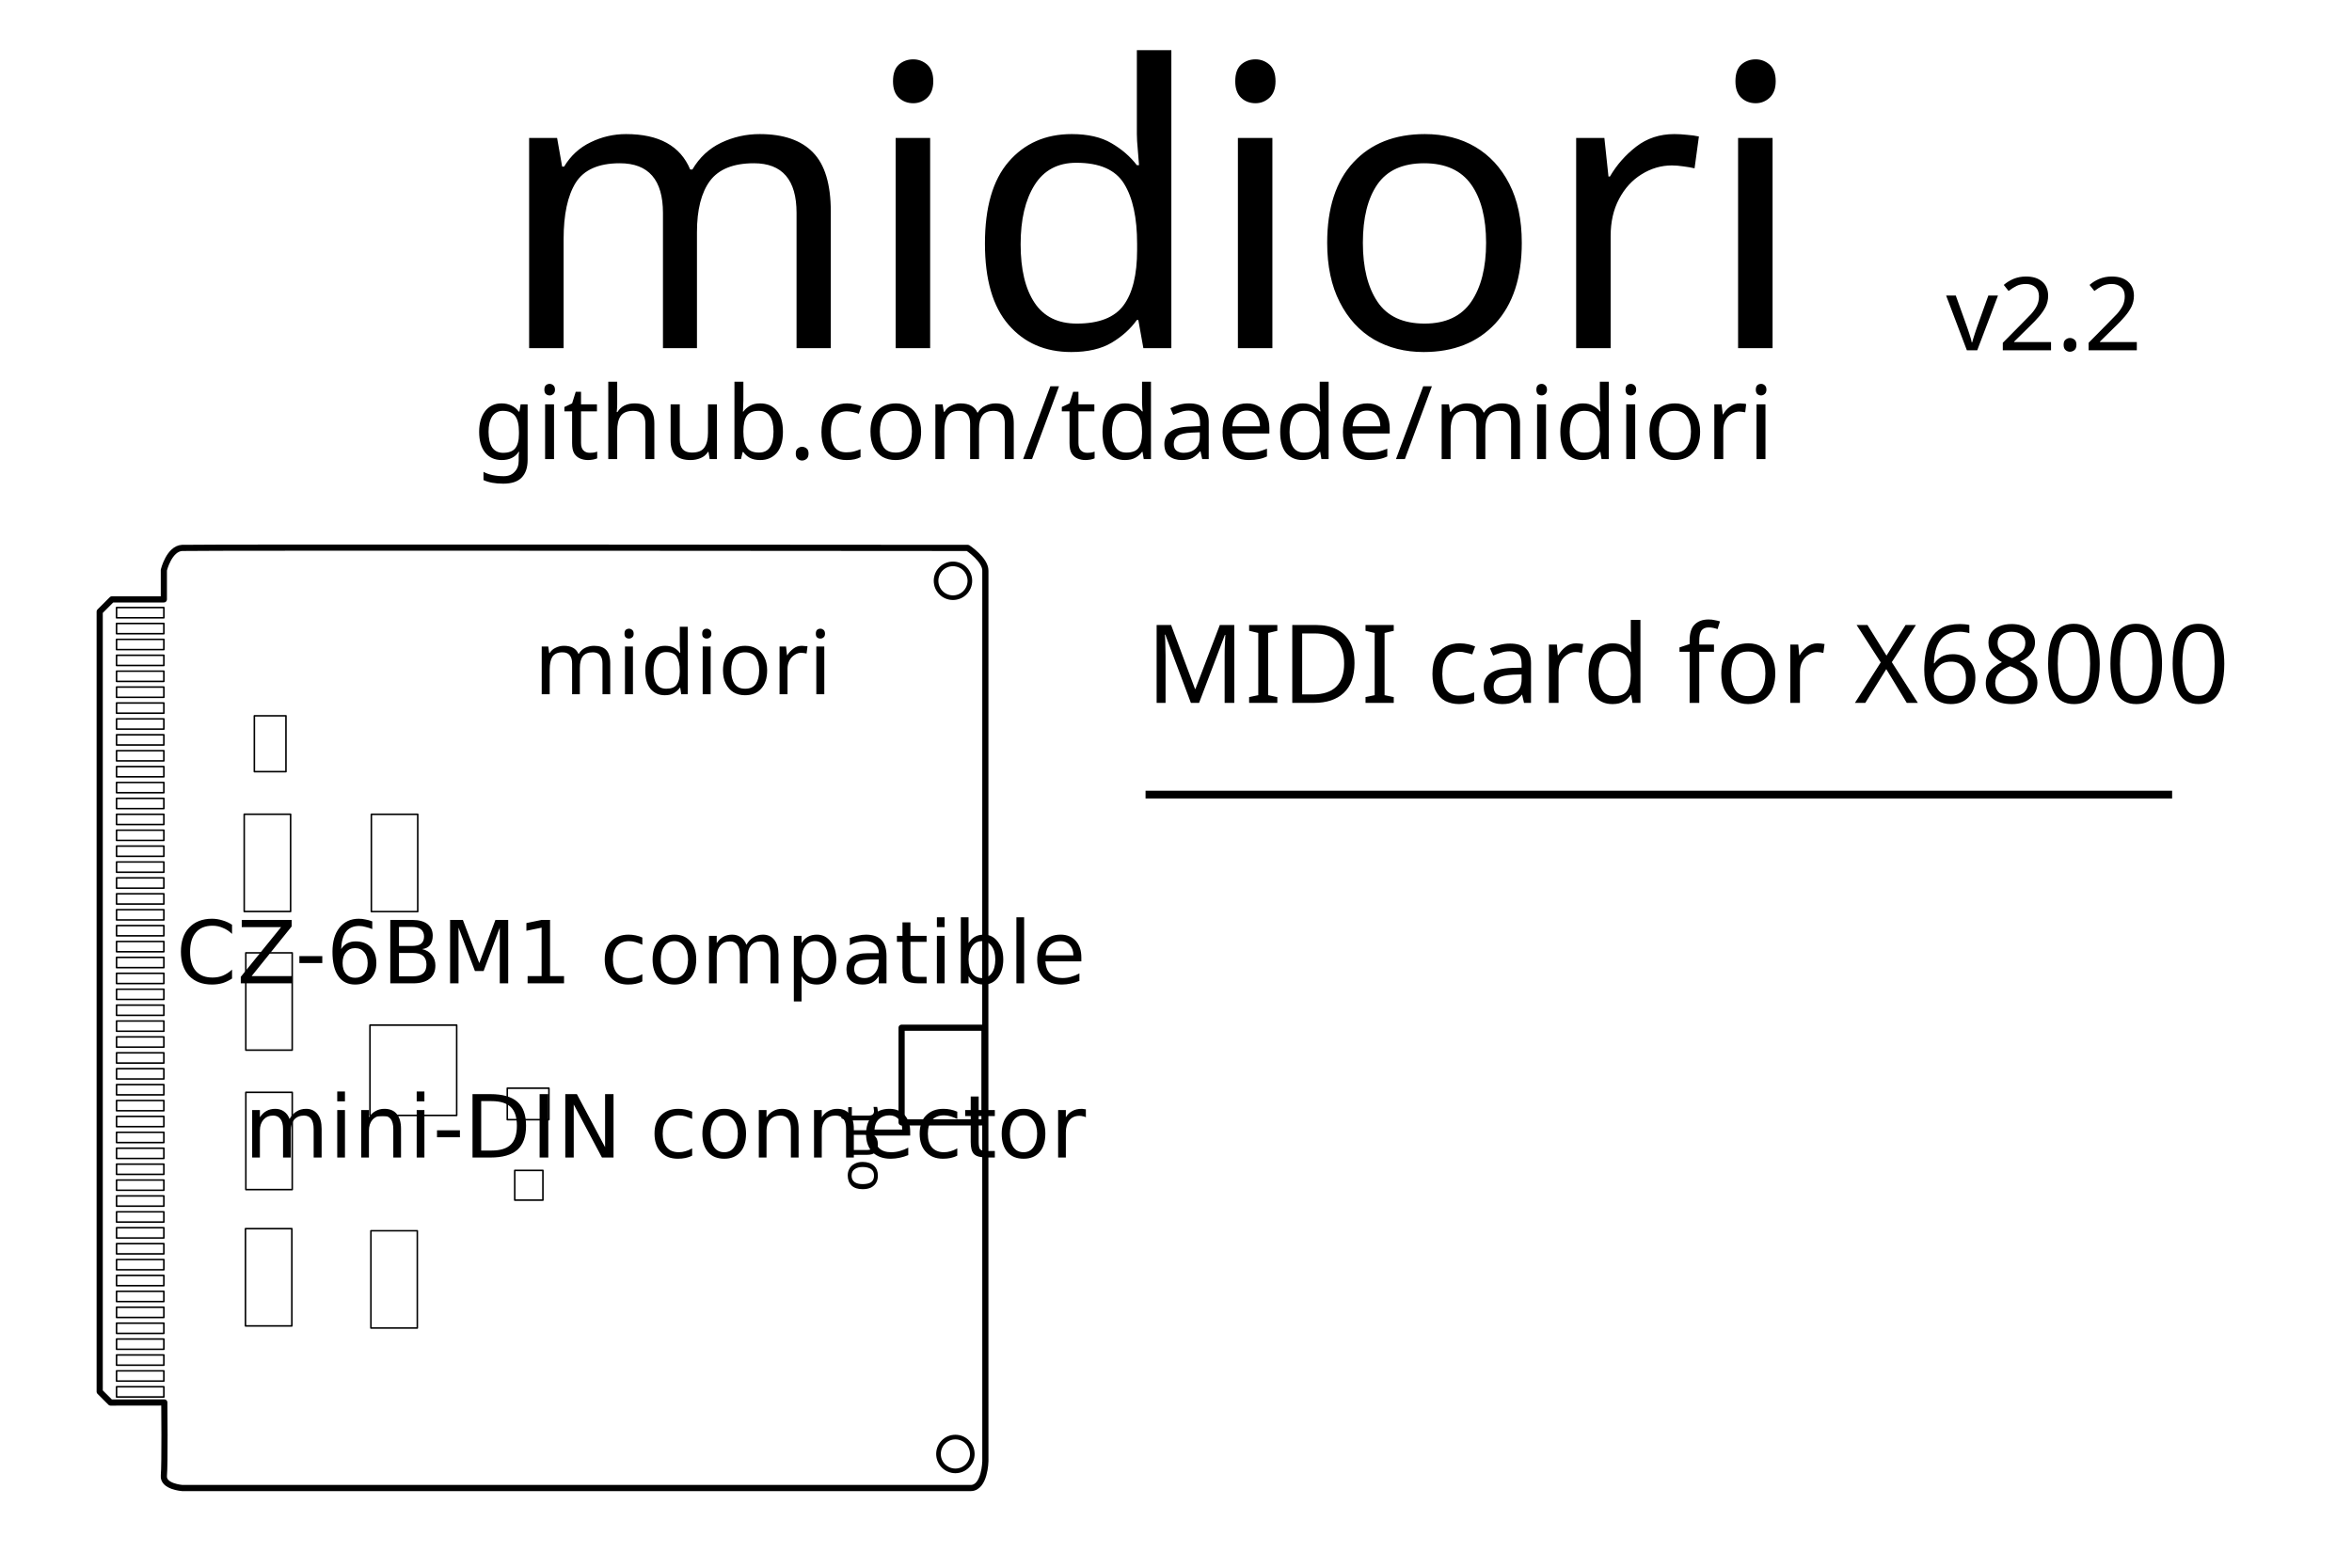
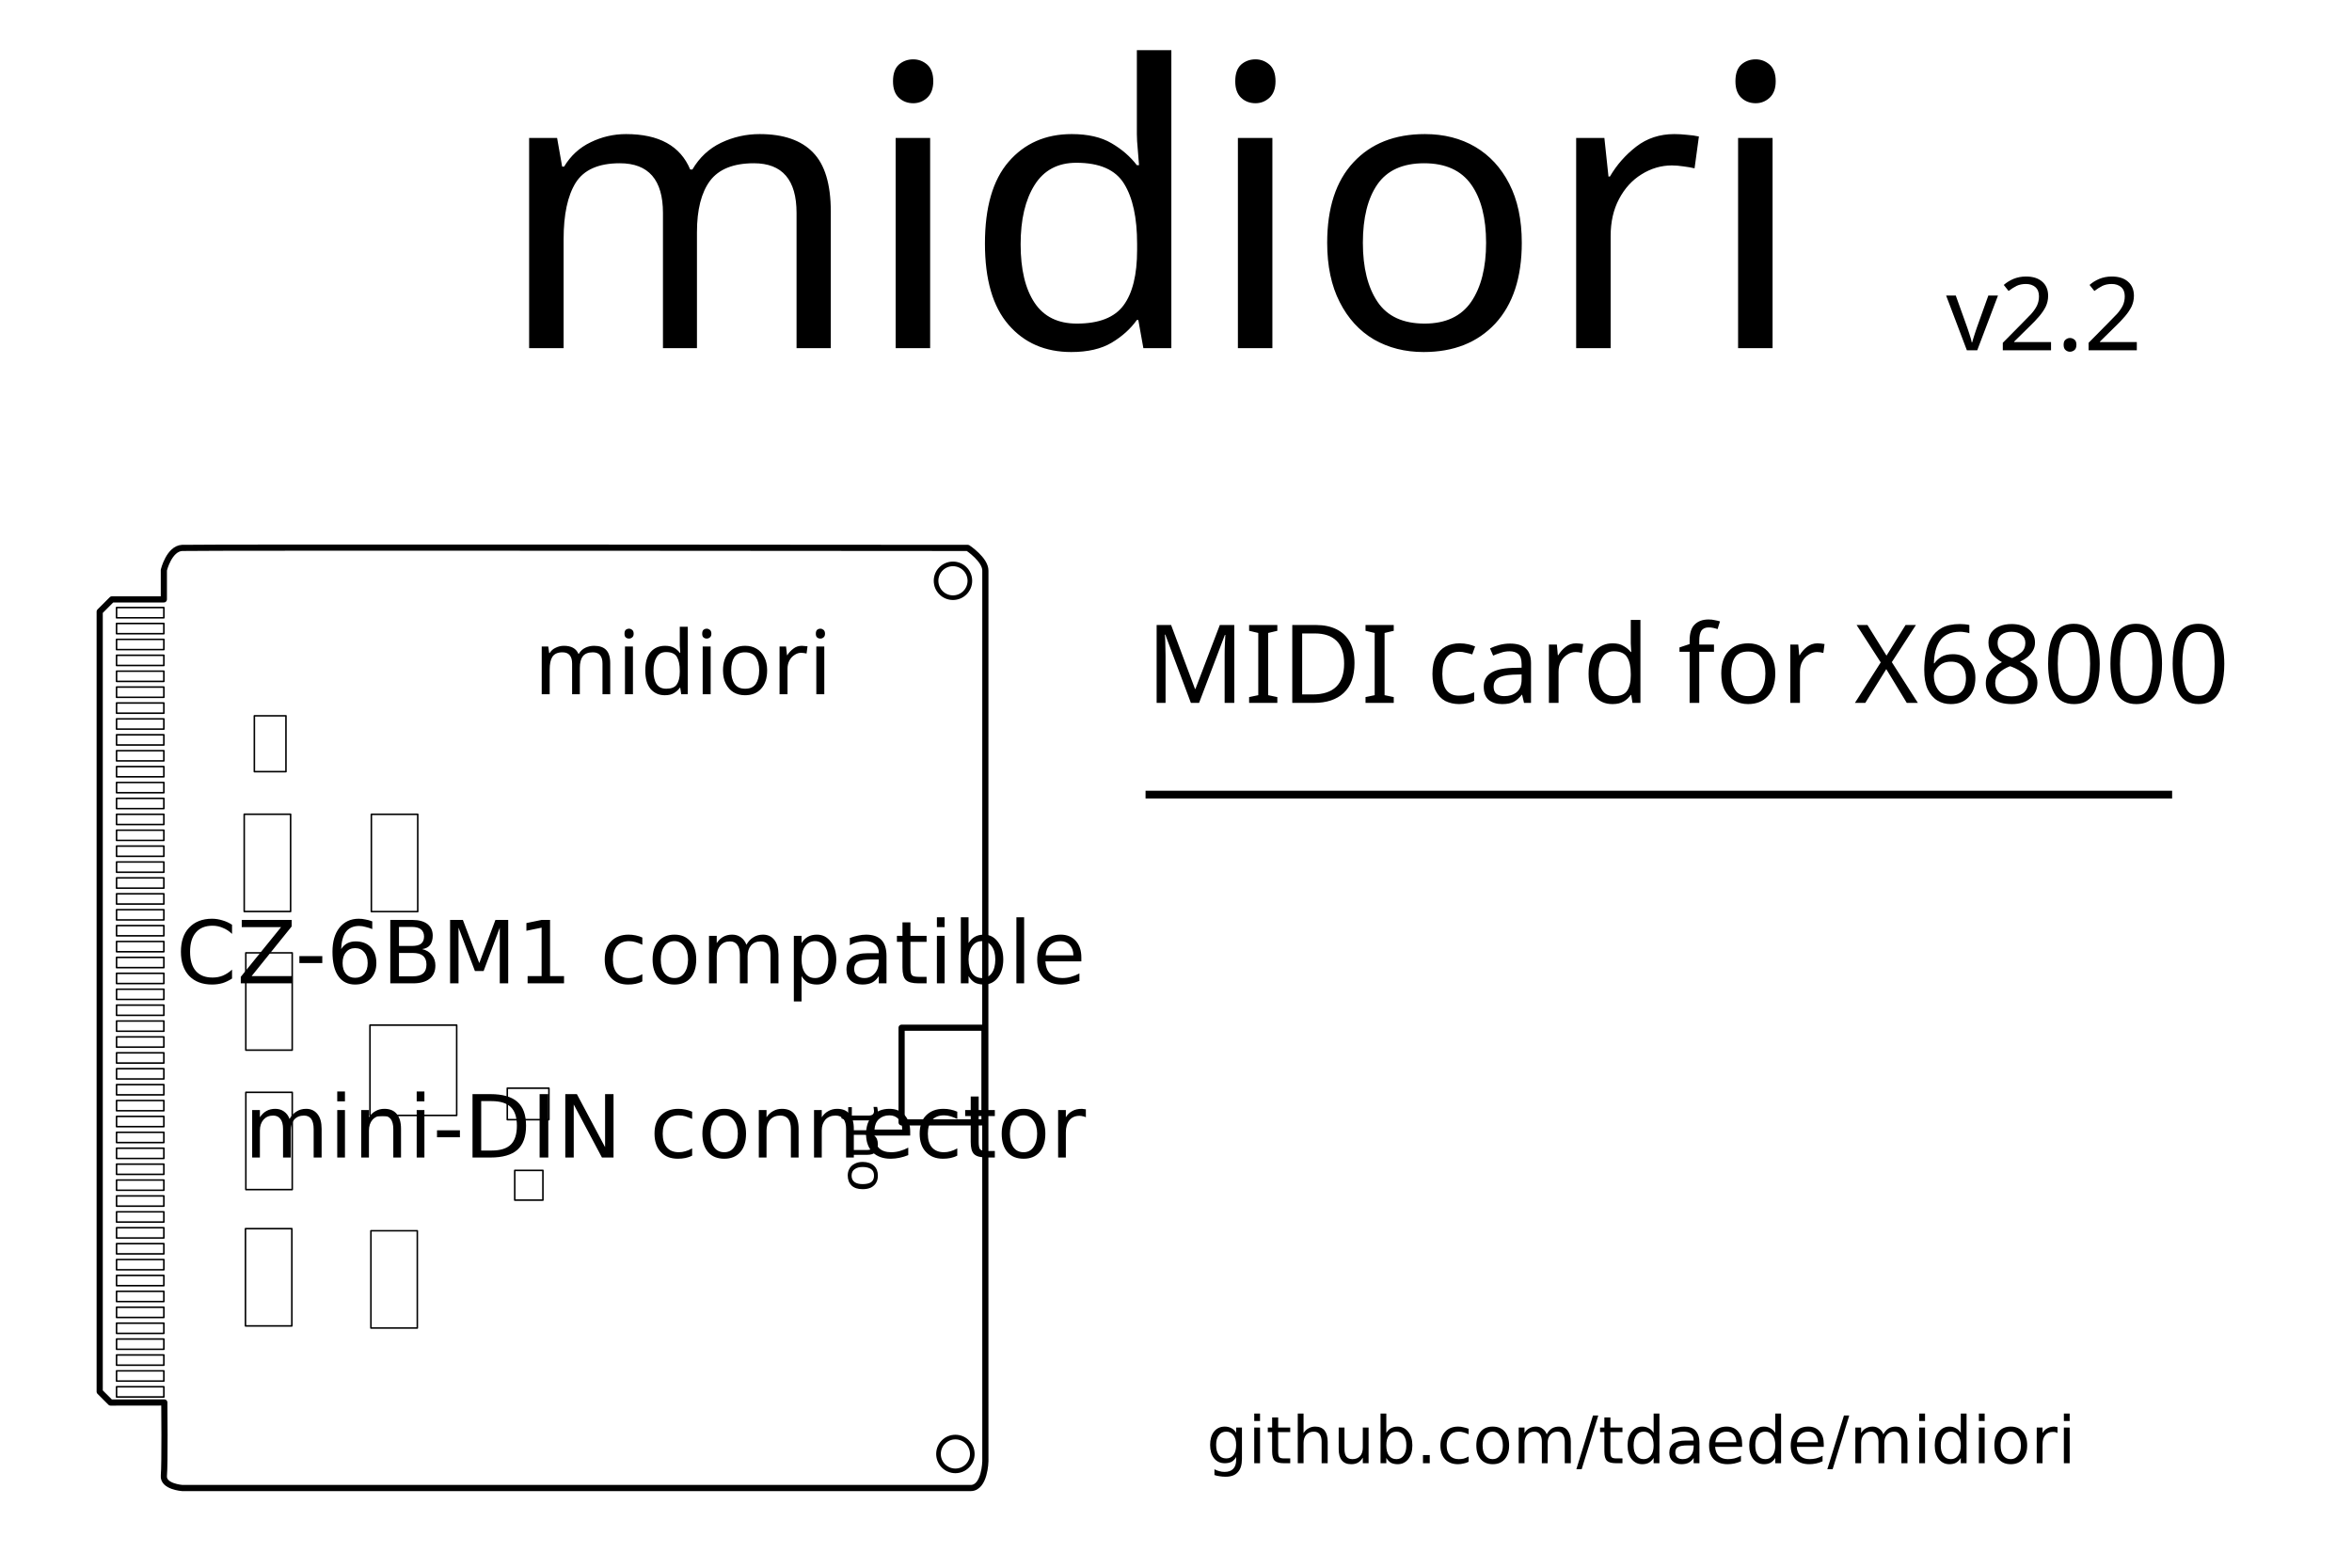
<svg xmlns="http://www.w3.org/2000/svg" xmlns:xlink="http://www.w3.org/1999/xlink" width="6in" height="4in" viewBox="0 0 152.4 101.6" version="1.1" id="svg8">
  <defs id="defs2">
    <filter id="filter973" style="color-interpolation-filters:sRGB;">
      <feColorMatrix id="feColorMatrix969" result="colormatrix" values="1 0 0 0 0 0 1 0 0 0 0 0 1 0 0 0 0 0 5 -1 " />
      <feComposite id="feComposite971" result="composite" k2="0.454" operator="arithmetic" in2="colormatrix" />
    </filter>
  </defs>
  <g id="layer1" transform="translate(0,-195.4)">
    <text xml:space="preserve" style="font-style:normal;font-variant:normal;font-weight:normal;font-stretch:normal;font-size:25.4px;line-height:6.615px;font-family:Orbitron;-inkscape-font-specification:Orbitron;text-align:start;letter-spacing:0px;word-spacing:0px;writing-mode:lr-tb;text-anchor:start;fill:#000000;fill-opacity:1;stroke:none;stroke-width:0.265px;stroke-linecap:butt;stroke-linejoin:miter;stroke-opacity:1" x="32.128" y="217.965" id="text4520">
      <tspan id="tspan4518" x="32.128" y="217.965" style="font-style:normal;font-variant:normal;font-weight:normal;font-stretch:normal;font-size:25.4px;font-family:Orbitron;-inkscape-font-specification:Orbitron;stroke-width:0.265px">midiori</tspan>
    </text>
    <text xml:space="preserve" style="font-style:normal;font-variant:normal;font-weight:normal;font-stretch:normal;font-size:5.77px;line-height:10.819px;font-family:Orbitron;-inkscape-font-specification:Orbitron;text-align:start;letter-spacing:0px;word-spacing:0px;writing-mode:lr-tb;text-anchor:start;fill:#000000;fill-opacity:1;stroke:none;stroke-width:0.265px;stroke-linecap:butt;stroke-linejoin:miter;stroke-opacity:1" x="34.616" y="240.396" id="text4520-9">
      <tspan id="tspan4518-9" x="34.616" y="240.396" style="font-style:normal;font-variant:normal;font-weight:normal;font-stretch:normal;font-size:5.77px;font-family:Orbitron;-inkscape-font-specification:Orbitron;stroke-width:0.265px">midiori</tspan>
    </text>
    <text transform="rotate(-90)" xml:space="preserve" style="font-style:normal;font-variant:normal;font-weight:normal;font-stretch:normal;font-size:3.528px;line-height:4.392px;font-family:Orbitron;-inkscape-font-specification:Orbitron;text-align:end;letter-spacing:0px;word-spacing:0px;writing-mode:lr-tb;text-anchor:end;fill:#000000;fill-opacity:1;stroke:none;stroke-width:0.265px;stroke-linecap:butt;stroke-linejoin:miter;stroke-opacity:1" x="-262.483" y="52.458" id="text4520-9-0">
      <tspan id="tspan4518-9-7" x="-262.483" y="52.458" style="font-style:normal;font-variant:normal;font-weight:normal;font-stretch:normal;font-size:3.528px;line-height:4.392px;font-family:Orbitron;-inkscape-font-specification:Orbitron;text-align:end;text-anchor:end;stroke-width:0.265px" />
      <tspan x="-262.483" y="56.85" style="font-style:normal;font-variant:normal;font-weight:normal;font-stretch:normal;font-size:3.528px;line-height:4.392px;font-family:Orbitron;-inkscape-font-specification:Orbitron;text-align:end;text-anchor:end;stroke-width:0.265px" id="tspan4619">out</tspan>
    </text>
    <text xml:space="preserve" style="font-style:normal;font-variant:normal;font-weight:normal;font-stretch:normal;font-size:6.615px;line-height:6.615px;font-family:Orbitron;-inkscape-font-specification:Orbitron;text-align:start;letter-spacing:0px;word-spacing:0px;writing-mode:lr-tb;text-anchor:start;fill:#000000;fill-opacity:1;stroke:none;stroke-width:0.265px;stroke-linecap:butt;stroke-linejoin:miter;stroke-opacity:1" x="126.1" y="218.101" id="text4704">
      <tspan rotate="0 0 0" id="tspan4702" x="126.1" y="218.101" style="font-style:normal;font-variant:normal;font-weight:normal;font-stretch:normal;font-family:Orbitron;-inkscape-font-specification:Orbitron;stroke-width:0.265px">v2.2</tspan>
    </text>
-     <text xml:space="preserve" style="font-style:normal;font-variant:normal;font-weight:normal;font-stretch:normal;font-size:6.615px;line-height:6.615px;font-family:Orbitron;-inkscape-font-specification:Orbitron;text-align:start;letter-spacing:0px;word-spacing:0px;writing-mode:lr-tb;text-anchor:start;fill:#000000;fill-opacity:1;stroke:none;stroke-width:0.265px;stroke-linecap:butt;stroke-linejoin:miter;stroke-opacity:1" x="30.686" y="225.152" id="text4704-6">
-       <tspan id="tspan4702-5" x="30.686" y="225.152" style="font-style:normal;font-variant:normal;font-weight:normal;font-stretch:normal;font-family:Orbitron;-inkscape-font-specification:Orbitron;stroke-width:0.265px">github.com/tdaede/midiori</tspan>
+     <text xml:space="preserve" style="font-style:normal;font-variant:normal;font-weight:normal;font-stretch:normal;font-size:4.233px;line-height:4.233px;font-family:'Bitstream Vera Sans';-inkscape-font-specification:'Bitstream Vera Sans';text-align:end;letter-spacing:0px;word-spacing:0px;writing-mode:lr-tb;text-anchor:end;fill:#000000;fill-opacity:1;stroke:none;stroke-width:0.265px;stroke-linecap:butt;stroke-linejoin:miter;stroke-opacity:1" x="141.226" y="290.23" id="text4704-6">
+       <tspan id="tspan4702-5" x="141.226" y="290.23" style="font-style:normal;font-variant:normal;font-weight:normal;font-stretch:normal;font-family:'Bitstream Vera Sans';-inkscape-font-specification:'Bitstream Vera Sans';text-align:end;text-anchor:end;stroke-width:0.265px">github.com/tdaede/midiori</tspan>
    </text>
    <path id="path977" d="m 10.646,286.292 -3.481,0.005 -0.705,-0.705 v -50.553 l 0.793,-0.793 h 3.364 v -1.9 c 0,0 0.339,-1.39 1.183,-1.436 0.843,-0.046 50.908,0 50.908,0 0,0 1.152,0.763 1.14,1.479 -0.012,0.715 0,57.71 0,57.71 0,0 -0.03,1.738 -0.956,1.738 -0.926,0 -51.078,0 -51.078,0 0,0 -1.267,-0.086 -1.196,-0.805 0.07,-0.72 0.029,-4.74 0.029,-4.74 z" style="fill:none;fill-opacity:1;stroke:#000000;stroke-width:0.4;stroke-linejoin:round;stroke-miterlimit:4;stroke-dasharray:none;stroke-dashoffset:0;stroke-opacity:1" />
    <rect y="262.006" x="58.42" height="6.135" width="5.37" id="rect1000" style="fill:none;fill-opacity:1;stroke:#000000;stroke-width:0.4;stroke-linejoin:round;stroke-miterlimit:4;stroke-dasharray:none;stroke-dashoffset:0;stroke-opacity:1" />
    <rect y="241.791" x="16.481" height="3.619" width="2.048" id="rect1002" style="fill:none;fill-opacity:1;stroke:#000000;stroke-width:0.1;stroke-linejoin:round;stroke-miterlimit:4;stroke-dasharray:none;stroke-dashoffset:0;stroke-opacity:1" />
    <rect y="248.169" x="15.824" height="6.304" width="3.006" id="rect1004" style="fill:none;fill-opacity:1;stroke:#000000;stroke-width:0.1;stroke-linejoin:round;stroke-miterlimit:4;stroke-dasharray:none;stroke-dashoffset:0;stroke-opacity:1" />
    <rect y="261.837" x="23.972" height="5.852" width="5.62" id="rect1006" style="fill:none;fill-opacity:1;stroke:#000000;stroke-width:0.1;stroke-linejoin:round;stroke-miterlimit:4;stroke-dasharray:none;stroke-dashoffset:0;stroke-opacity:1" />
    <rect y="265.925" x="32.87" height="2.039" width="2.698" id="rect1008" style="fill:none;fill-opacity:1;stroke:#000000;stroke-width:0.1;stroke-linejoin:round;stroke-miterlimit:4;stroke-dasharray:none;stroke-dashoffset:0;stroke-opacity:1" />
    <rect y="271.252" x="33.353" height="1.926" width="1.826" id="rect1010" style="fill:none;fill-opacity:1;stroke:#000000;stroke-width:0.1;stroke-linejoin:round;stroke-miterlimit:4;stroke-dasharray:none;stroke-dashoffset:0;stroke-opacity:1" />
    <rect style="fill:none;fill-opacity:1;stroke:#000000;stroke-width:0.1;stroke-linejoin:round;stroke-miterlimit:4;stroke-dasharray:none;stroke-dashoffset:0;stroke-opacity:1" id="rect1004-5" width="3.006" height="6.304" x="24.062" y="248.174" />
    <rect style="fill:none;fill-opacity:1;stroke:#000000;stroke-width:0.1;stroke-linejoin:round;stroke-miterlimit:4;stroke-dasharray:none;stroke-dashoffset:0;stroke-opacity:1" id="rect1004-3" width="3.006" height="6.304" x="15.928" y="257.153" />
    <rect style="fill:none;fill-opacity:1;stroke:#000000;stroke-width:0.1;stroke-linejoin:round;stroke-miterlimit:4;stroke-dasharray:none;stroke-dashoffset:0;stroke-opacity:1" id="rect1004-56" width="3.006" height="6.304" x="15.93" y="266.192" />
    <rect style="fill:none;fill-opacity:1;stroke:#000000;stroke-width:0.1;stroke-linejoin:round;stroke-miterlimit:4;stroke-dasharray:none;stroke-dashoffset:0;stroke-opacity:1" id="rect1004-2" width="3.006" height="6.304" x="15.905" y="275.027" />
    <rect y="234.775" x="7.552" height="0.663" width="3.065" id="rect1054" style="fill:none;fill-opacity:1;stroke:#000000;stroke-width:0.1;stroke-linejoin:round;stroke-miterlimit:4;stroke-dasharray:none;stroke-dashoffset:0;stroke-opacity:1" />
    <use style="stroke-width:0.1;stroke-miterlimit:4;stroke-dasharray:none" height="100%" width="100%" id="use1458" transform="translate(0,1.030582)" xlink:href="#rect1054" y="0" x="0" />
    <use style="stroke-width:0.1;stroke-miterlimit:4;stroke-dasharray:none" height="100%" width="100%" id="use1460" transform="translate(0,2.061164)" xlink:href="#rect1054" y="0" x="0" />
    <use style="stroke-width:0.1;stroke-miterlimit:4;stroke-dasharray:none" height="100%" width="100%" id="use1462" transform="translate(0,3.091745)" xlink:href="#rect1054" y="0" x="0" />
    <use style="stroke-width:0.1;stroke-miterlimit:4;stroke-dasharray:none" height="100%" width="100%" id="use1464" transform="translate(0,4.122327)" xlink:href="#rect1054" y="0" x="0" />
    <use style="stroke-width:0.1;stroke-miterlimit:4;stroke-dasharray:none" height="100%" width="100%" id="use1466" transform="translate(0,5.152909)" xlink:href="#rect1054" y="0" x="0" />
    <use style="stroke-width:0.1;stroke-miterlimit:4;stroke-dasharray:none" height="100%" width="100%" id="use1468" transform="translate(0,6.183491)" xlink:href="#rect1054" y="0" x="0" />
    <use style="stroke-width:0.1;stroke-miterlimit:4;stroke-dasharray:none" height="100%" width="100%" id="use1470" transform="translate(0,7.214073)" xlink:href="#rect1054" y="0" x="0" />
    <use style="stroke-width:0.1;stroke-miterlimit:4;stroke-dasharray:none" height="100%" width="100%" id="use1472" transform="translate(0,8.244654)" xlink:href="#rect1054" y="0" x="0" />
    <use style="stroke-width:0.1;stroke-miterlimit:4;stroke-dasharray:none" height="100%" width="100%" id="use1474" transform="translate(0,9.275236)" xlink:href="#rect1054" y="0" x="0" />
    <use style="stroke-width:0.1;stroke-miterlimit:4;stroke-dasharray:none" height="100%" width="100%" id="use1476" transform="translate(0,10.30582)" xlink:href="#rect1054" y="0" x="0" />
    <use style="stroke-width:0.1;stroke-miterlimit:4;stroke-dasharray:none" height="100%" width="100%" id="use1478" transform="translate(0,11.3364)" xlink:href="#rect1054" y="0" x="0" />
    <use style="stroke-width:0.1;stroke-miterlimit:4;stroke-dasharray:none" height="100%" width="100%" id="use1480" transform="translate(0,12.36698)" xlink:href="#rect1054" y="0" x="0" />
    <use style="stroke-width:0.1;stroke-miterlimit:4;stroke-dasharray:none" height="100%" width="100%" id="use1482" transform="translate(0,13.39756)" xlink:href="#rect1054" y="0" x="0" />
    <use style="stroke-width:0.1;stroke-miterlimit:4;stroke-dasharray:none" height="100%" width="100%" id="use1484" transform="translate(0,14.42815)" xlink:href="#rect1054" y="0" x="0" />
    <use style="stroke-width:0.1;stroke-miterlimit:4;stroke-dasharray:none" height="100%" width="100%" id="use1486" transform="translate(0,15.45873)" xlink:href="#rect1054" y="0" x="0" />
    <use style="stroke-width:0.1;stroke-miterlimit:4;stroke-dasharray:none" height="100%" width="100%" id="use1488" transform="translate(0,16.48931)" xlink:href="#rect1054" y="0" x="0" />
    <use style="stroke-width:0.1;stroke-miterlimit:4;stroke-dasharray:none" height="100%" width="100%" id="use1490" transform="translate(0,17.51989)" xlink:href="#rect1054" y="0" x="0" />
    <use style="stroke-width:0.1;stroke-miterlimit:4;stroke-dasharray:none" height="100%" width="100%" id="use1492" transform="translate(0,18.55047)" xlink:href="#rect1054" y="0" x="0" />
    <use style="stroke-width:0.1;stroke-miterlimit:4;stroke-dasharray:none" height="100%" width="100%" id="use1494" transform="translate(0,19.58105)" xlink:href="#rect1054" y="0" x="0" />
    <use style="stroke-width:0.1;stroke-miterlimit:4;stroke-dasharray:none" height="100%" width="100%" id="use1496" transform="translate(0,20.61164)" xlink:href="#rect1054" y="0" x="0" />
    <use style="stroke-width:0.1;stroke-miterlimit:4;stroke-dasharray:none" height="100%" width="100%" id="use1498" transform="translate(0,21.64222)" xlink:href="#rect1054" y="0" x="0" />
    <use style="stroke-width:0.1;stroke-miterlimit:4;stroke-dasharray:none" height="100%" width="100%" id="use1500" transform="translate(0,22.6728)" xlink:href="#rect1054" y="0" x="0" />
    <use style="stroke-width:0.1;stroke-miterlimit:4;stroke-dasharray:none" height="100%" width="100%" id="use1502" transform="translate(0,23.70338)" xlink:href="#rect1054" y="0" x="0" />
    <use style="stroke-width:0.1;stroke-miterlimit:4;stroke-dasharray:none" height="100%" width="100%" id="use1504" transform="translate(0,24.73396)" xlink:href="#rect1054" y="0" x="0" />
    <use style="stroke-width:0.1;stroke-miterlimit:4;stroke-dasharray:none" height="100%" width="100%" id="use1506" transform="translate(0,25.76454)" xlink:href="#rect1054" y="0" x="0" />
    <use style="stroke-width:0.1;stroke-miterlimit:4;stroke-dasharray:none" height="100%" width="100%" id="use1508" transform="translate(0,26.79513)" xlink:href="#rect1054" y="0" x="0" />
    <use style="stroke-width:0.1;stroke-miterlimit:4;stroke-dasharray:none" height="100%" width="100%" id="use1510" transform="translate(0,27.82571)" xlink:href="#rect1054" y="0" x="0" />
    <use style="stroke-width:0.1;stroke-miterlimit:4;stroke-dasharray:none" height="100%" width="100%" id="use1512" transform="translate(0,28.85629)" xlink:href="#rect1054" y="0" x="0" />
    <use style="stroke-width:0.1;stroke-miterlimit:4;stroke-dasharray:none" height="100%" width="100%" id="use1514" transform="translate(0,29.88687)" xlink:href="#rect1054" y="0" x="0" />
    <use style="stroke-width:0.1;stroke-miterlimit:4;stroke-dasharray:none" height="100%" width="100%" id="use1516" transform="translate(0,30.91745)" xlink:href="#rect1054" y="0" x="0" />
    <use style="stroke-width:0.1;stroke-miterlimit:4;stroke-dasharray:none" height="100%" width="100%" id="use1518" transform="translate(0,31.94804)" xlink:href="#rect1054" y="0" x="0" />
    <use style="stroke-width:0.1;stroke-miterlimit:4;stroke-dasharray:none" height="100%" width="100%" id="use1520" transform="translate(0,32.97862)" xlink:href="#rect1054" y="0" x="0" />
    <use style="stroke-width:0.1;stroke-miterlimit:4;stroke-dasharray:none" height="100%" width="100%" id="use1522" transform="translate(0,34.0092)" xlink:href="#rect1054" y="0" x="0" />
    <use style="stroke-width:0.1;stroke-miterlimit:4;stroke-dasharray:none" height="100%" width="100%" id="use1524" transform="translate(0,35.03978)" xlink:href="#rect1054" y="0" x="0" />
    <use style="stroke-width:0.1;stroke-miterlimit:4;stroke-dasharray:none" height="100%" width="100%" id="use1526" transform="translate(0,36.07036)" xlink:href="#rect1054" y="0" x="0" />
    <use style="stroke-width:0.1;stroke-miterlimit:4;stroke-dasharray:none" height="100%" width="100%" id="use1528" transform="translate(0,37.10094)" xlink:href="#rect1054" y="0" x="0" />
    <use style="stroke-width:0.1;stroke-miterlimit:4;stroke-dasharray:none" height="100%" width="100%" id="use1530" transform="translate(0,38.13153)" xlink:href="#rect1054" y="0" x="0" />
    <use style="stroke-width:0.1;stroke-miterlimit:4;stroke-dasharray:none" height="100%" width="100%" id="use1532" transform="translate(0,39.16211)" xlink:href="#rect1054" y="0" x="0" />
    <use style="stroke-width:0.1;stroke-miterlimit:4;stroke-dasharray:none" height="100%" width="100%" id="use1534" transform="translate(0,40.19269)" xlink:href="#rect1054" y="0" x="0" />
    <use style="stroke-width:0.1;stroke-miterlimit:4;stroke-dasharray:none" height="100%" width="100%" id="use1536" transform="translate(0,41.22327)" xlink:href="#rect1054" y="0" x="0" />
    <use style="stroke-width:0.1;stroke-miterlimit:4;stroke-dasharray:none" height="100%" width="100%" id="use1538" transform="translate(0,42.25385)" xlink:href="#rect1054" y="0" x="0" />
    <use style="stroke-width:0.1;stroke-miterlimit:4;stroke-dasharray:none" height="100%" width="100%" id="use1540" transform="translate(0,43.28444)" xlink:href="#rect1054" y="0" x="0" />
    <use style="stroke-width:0.1;stroke-miterlimit:4;stroke-dasharray:none" height="100%" width="100%" id="use1542" transform="translate(0,44.31502)" xlink:href="#rect1054" y="0" x="0" />
    <use style="stroke-width:0.1;stroke-miterlimit:4;stroke-dasharray:none" height="100%" width="100%" id="use1544" transform="translate(0,45.3456)" xlink:href="#rect1054" y="0" x="0" />
    <use style="stroke-width:0.1;stroke-miterlimit:4;stroke-dasharray:none" height="100%" width="100%" id="use1546" transform="translate(0,46.37618)" xlink:href="#rect1054" y="0" x="0" />
    <use style="stroke-width:0.1;stroke-miterlimit:4;stroke-dasharray:none" height="100%" width="100%" id="use1548" transform="translate(0,47.40676)" xlink:href="#rect1054" y="0" x="0" />
    <use style="stroke-width:0.1;stroke-miterlimit:4;stroke-dasharray:none" height="100%" width="100%" id="use1550" transform="translate(0,48.43734)" xlink:href="#rect1054" y="0" x="0" />
    <use style="stroke-width:0.1;stroke-miterlimit:4;stroke-dasharray:none" height="100%" width="100%" id="use1552" transform="translate(0,49.46793)" xlink:href="#rect1054" y="0" x="0" />
    <use style="stroke-width:0.1;stroke-miterlimit:4;stroke-dasharray:none" height="100%" width="100%" id="use1554" transform="translate(0,50.49851)" xlink:href="#rect1054" y="0" x="0" />
    <rect y="275.164" x="24.034" height="6.304" width="3.006" id="rect1004-2-1" style="fill:none;fill-opacity:1;stroke:#000000;stroke-width:0.1;stroke-linejoin:round;stroke-miterlimit:4;stroke-dasharray:none;stroke-dashoffset:0;stroke-opacity:1" />
    <circle r="1.095" cy="233.04" cx="61.748" id="path1571" style="fill:none;fill-opacity:1;stroke:#000000;stroke-width:0.3;stroke-linejoin:round;stroke-miterlimit:4;stroke-dasharray:none;stroke-dashoffset:0;stroke-opacity:1" />
    <circle style="fill:none;fill-opacity:1;stroke:#000000;stroke-width:0.3;stroke-linejoin:round;stroke-miterlimit:4;stroke-dasharray:none;stroke-dashoffset:0;stroke-opacity:1" id="circle1573" cx="61.906" cy="289.63" r="1.095" />
    <text id="text1577" y="259.13" x="141.274" style="font-style:normal;font-variant:normal;font-weight:normal;font-stretch:normal;font-size:5.644px;line-height:5.644px;font-family:'Bitstream Vera Sans';-inkscape-font-specification:'Bitstream Vera Sans';text-align:end;letter-spacing:0px;word-spacing:0px;writing-mode:lr-tb;text-anchor:end;fill:#000000;fill-opacity:1;stroke:none;stroke-width:0.265px;stroke-linecap:butt;stroke-linejoin:miter;stroke-opacity:1;" xml:space="preserve">
      <tspan id="tspan1585" style="font-style:normal;font-variant:normal;font-weight:normal;font-stretch:normal;font-family:'Bitstream Vera Sans';-inkscape-font-specification:'Bitstream Vera Sans';stroke-width:0.265px;text-anchor:end;text-align:end;" y="259.13" x="82.925">CZ-6BM1 compatible</tspan>
      <tspan id="tspan1591" style="font-style:normal;font-variant:normal;font-weight:normal;font-stretch:normal;font-family:'Bitstream Vera Sans';-inkscape-font-specification:'Bitstream Vera Sans';stroke-width:0.265px;text-anchor:end;text-align:end;" y="264.774" x="82.925" />
      <tspan id="tspan1589" style="font-style:normal;font-variant:normal;font-weight:normal;font-stretch:normal;font-family:'Bitstream Vera Sans';-inkscape-font-specification:'Bitstream Vera Sans';stroke-width:0.265px;text-anchor:end;text-align:end;" y="270.419" x="82.925">mini-DIN connector</tspan>
      <tspan id="tspan1579" style="font-style:normal;font-variant:normal;font-weight:normal;font-stretch:normal;font-family:'Bitstream Vera Sans';-inkscape-font-specification:'Bitstream Vera Sans';stroke-width:0.265px;text-anchor:end;text-align:end;" y="276.063" x="82.925" />
    </text>
    <text id="text1599" y="240.955" x="74.258" style="font-style:normal;font-variant:normal;font-weight:normal;font-stretch:normal;font-size:7.056px;line-height:7.056px;font-family:'Fira Sans';-inkscape-font-specification:'Fira Sans, Normal';text-align:start;letter-spacing:0px;word-spacing:0px;writing-mode:lr-tb;text-anchor:start;fill:#000000;fill-opacity:1;stroke:none;stroke-width:0.265px;stroke-linecap:butt;stroke-linejoin:miter;stroke-opacity:1" xml:space="preserve">
      <tspan style="stroke-width:0.265px" y="240.955" x="74.258" id="tspan1597">MIDI card for X68000</tspan>
    </text>
    <path id="path1601" d="M 74.227,246.896 H 140.745" style="fill:none;fill-opacity:1;stroke:#000000;stroke-width:0.5;stroke-linejoin:round;stroke-miterlimit:4;stroke-dasharray:none;stroke-dashoffset:0;stroke-opacity:1" />
  </g>
</svg>
